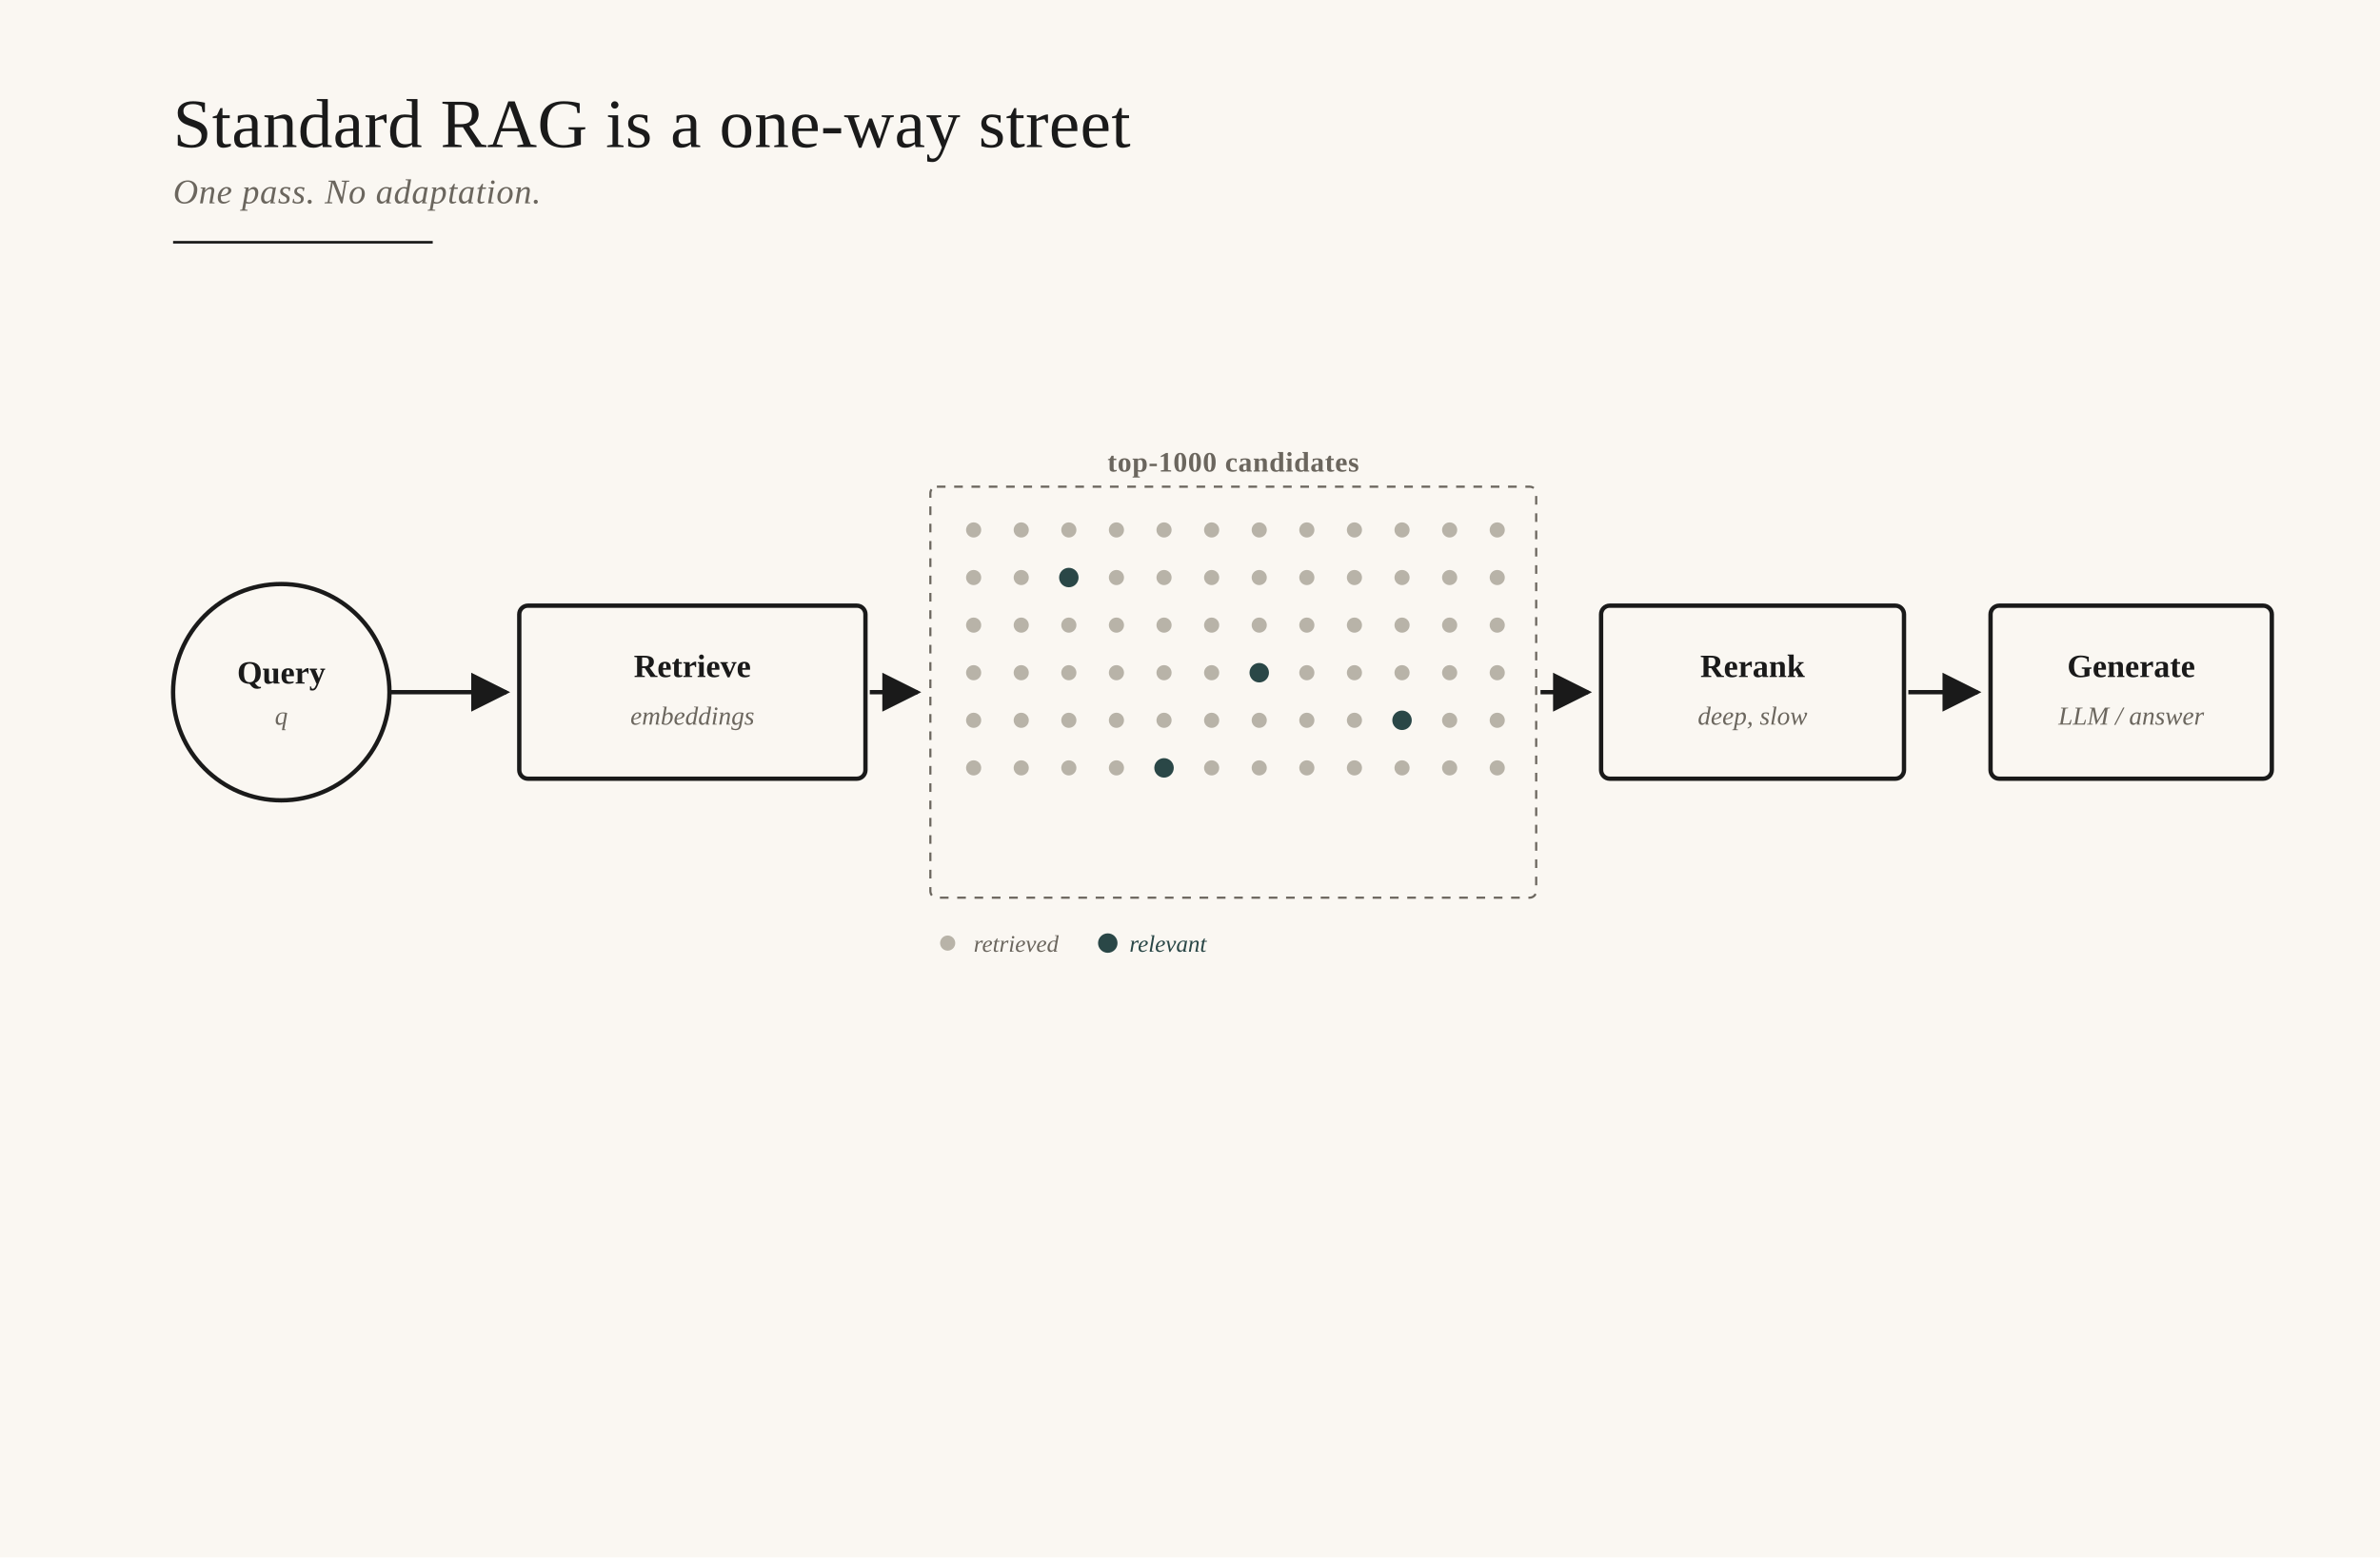
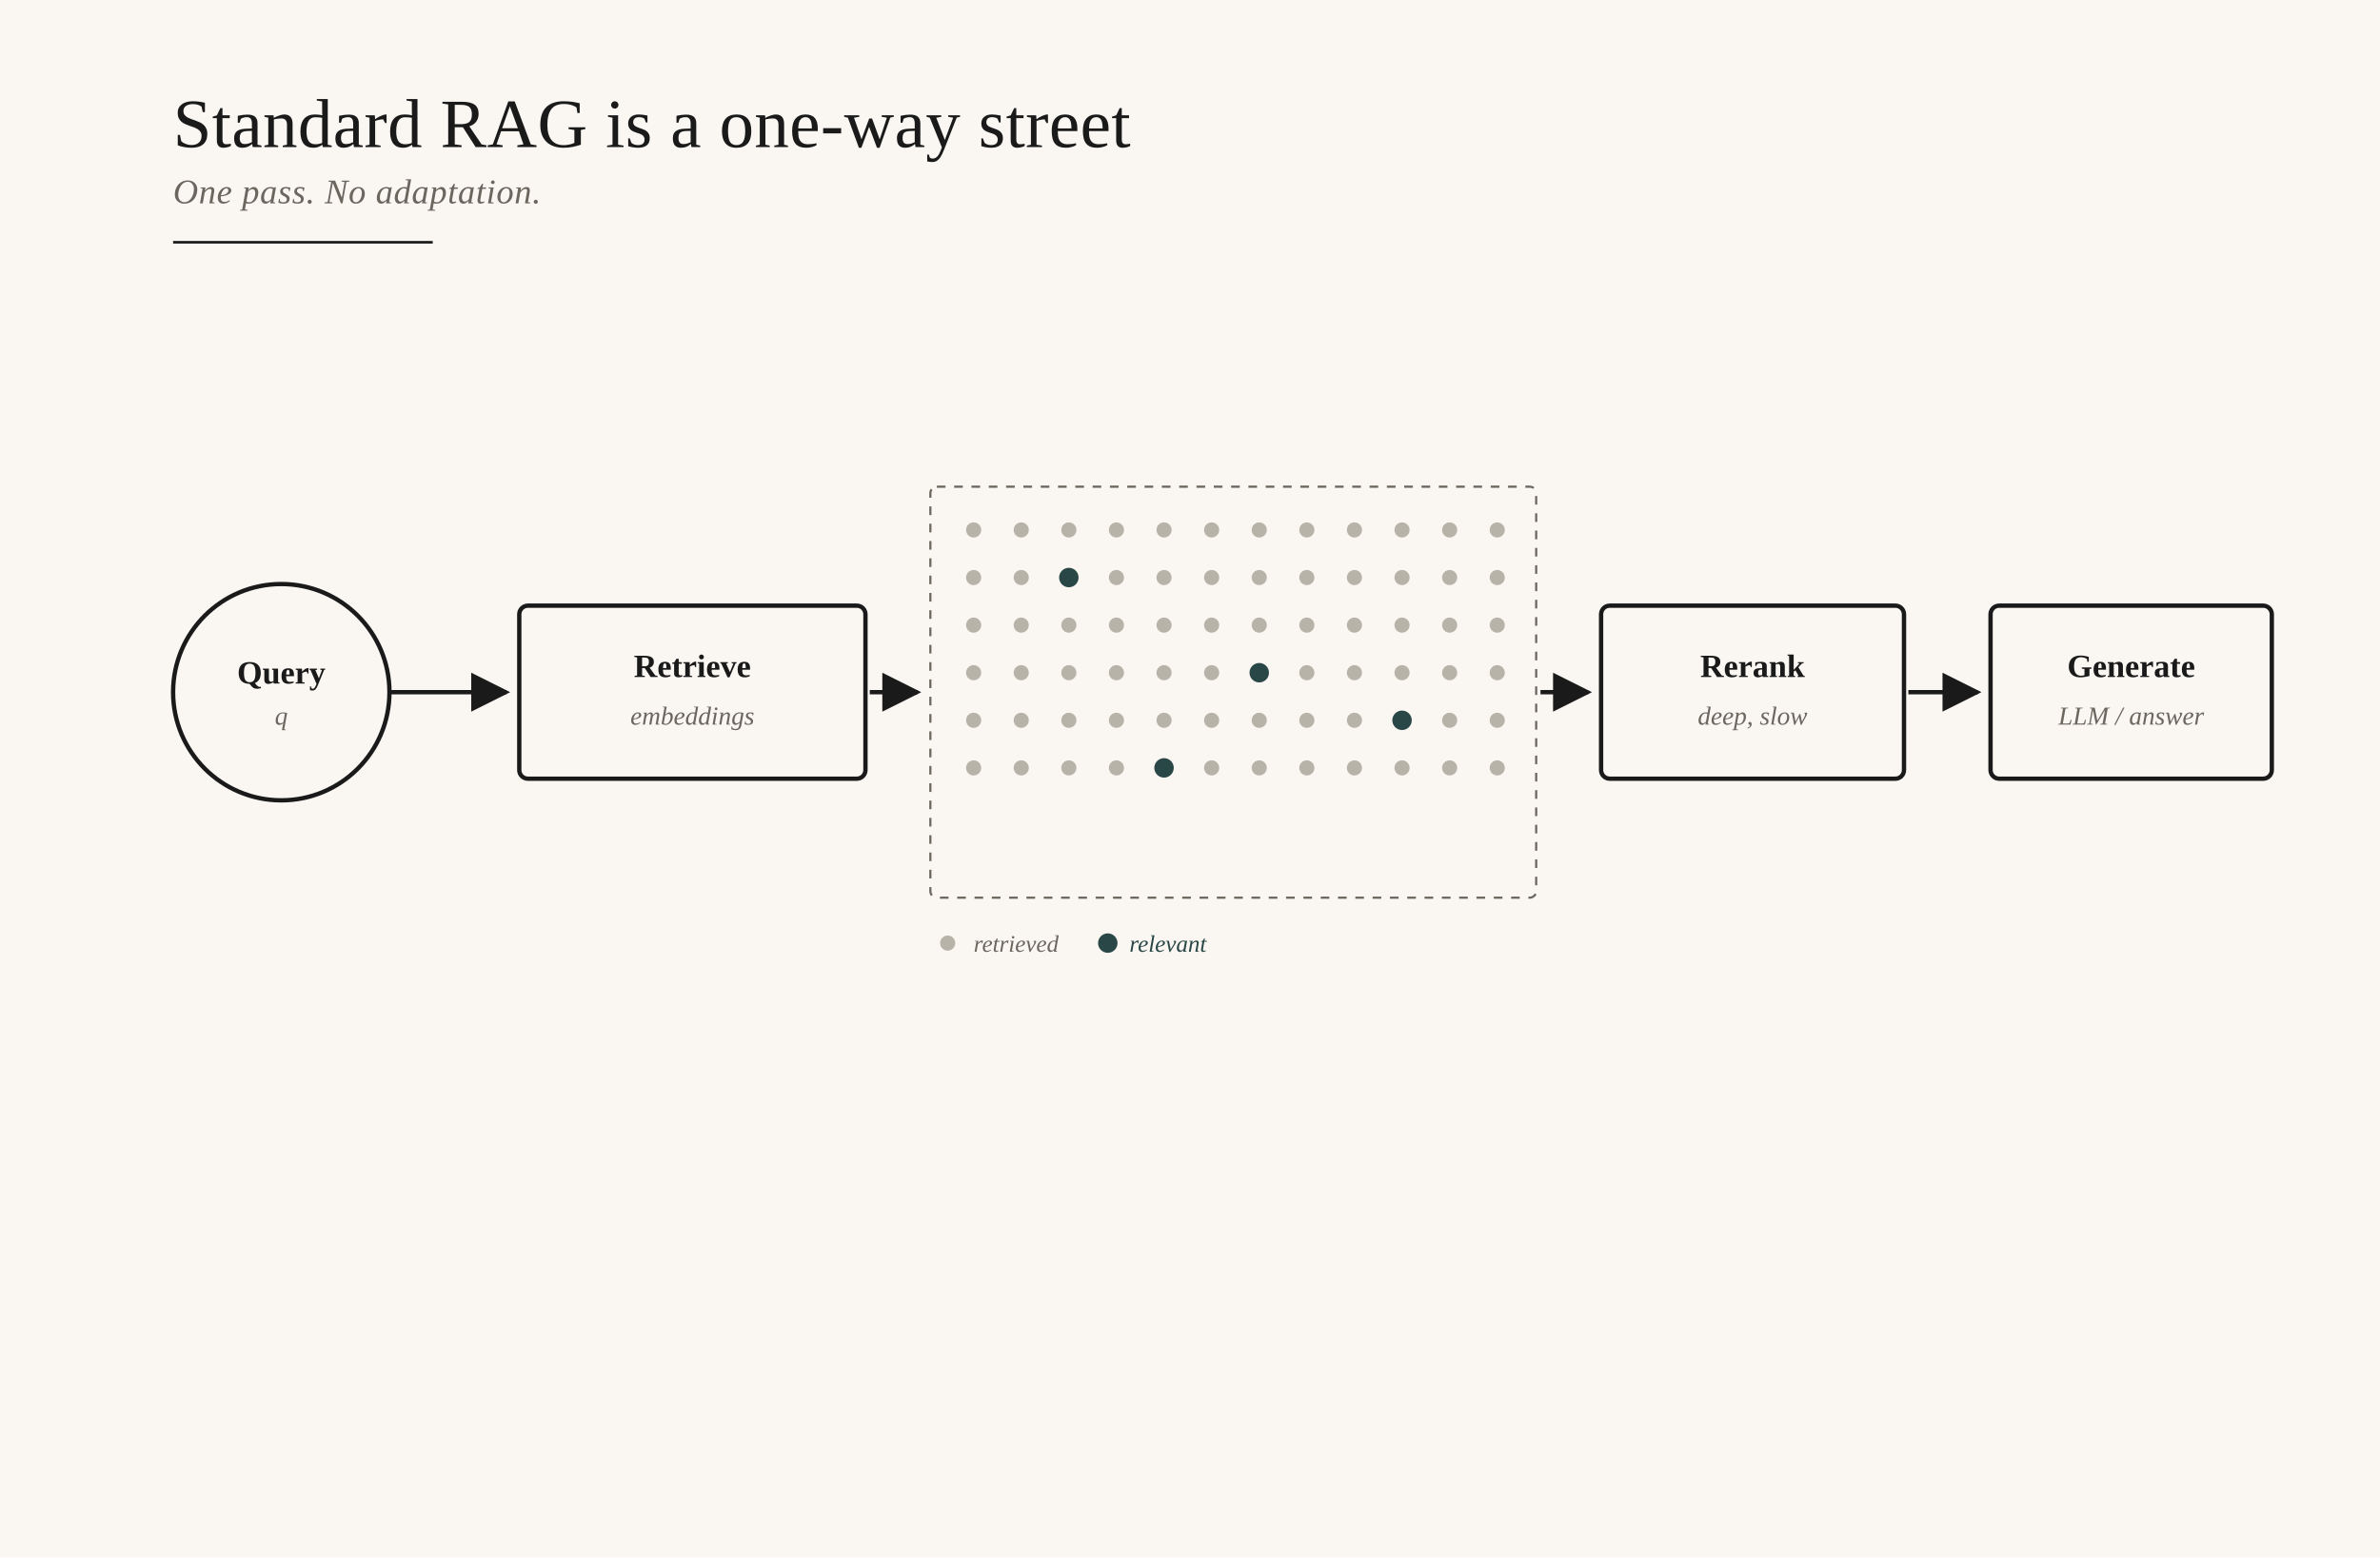
<svg xmlns="http://www.w3.org/2000/svg" viewBox="0 0 1100 720" font-family="Georgia, 'Times New Roman', serif" width="1100" height="720">
  <defs>
    <marker id="arrow" viewBox="0 0 10 10" refX="9" refY="5" markerWidth="9" markerHeight="9" orient="auto">
      <path d="M0,0 L10,5 L0,10 z" fill="#1a1a1a" />
    </marker>
    <marker id="arrowAccent" viewBox="0 0 10 10" refX="9" refY="5" markerWidth="9" markerHeight="9" orient="auto">
      <path d="M0,0 L10,5 L0,10 z" fill="#c8553d" />
    </marker>
  </defs>
  <rect width="1100" height="720" fill="#faf7f2" />
  <text x="80" y="68" font-size="32" font-weight="400" fill="#1a1a1a" letter-spacing="0.2">Standard RAG is a one-way street</text>
  <text x="80" y="94" font-size="16" font-style="italic" fill="#6b665e" letter-spacing="0.3">One pass. No adaptation.</text>
  <line x1="80" y1="112" x2="200" y2="112" stroke="#1a1a1a" stroke-width="1.2" />
  <g>
    <circle cx="130" cy="320" r="50" fill="#faf7f2" stroke="#1a1a1a" stroke-width="2" />
    <text x="130" y="316" font-size="15" fill="#1a1a1a" text-anchor="middle" font-weight="600">Query</text>
    <text x="130" y="335" font-size="12" fill="#6b665e" text-anchor="middle" font-style="italic">q</text>
  </g>
  <g>
    <rect x="240" y="280" width="160" height="80" fill="#faf7f2" stroke="#1a1a1a" stroke-width="2" rx="4" />
    <text x="320" y="313" font-size="15" fill="#1a1a1a" text-anchor="middle" font-weight="600">Retrieve</text>
    <text x="320" y="335" font-size="12" fill="#6b665e" text-anchor="middle" font-style="italic">embeddings</text>
  </g>
  <rect x="430" y="225" width="280" height="190" fill="none" stroke="#6b665e" stroke-width="1" stroke-dasharray="4,4" rx="3" />
-   <text x="570" y="218" font-size="13" fill="#6b665e" text-anchor="middle" font-weight="600" letter-spacing="0.3">top-1000 candidates</text>
  <g fill="#b8b3a8">
    <circle cx="450" cy="245" r="3.5" />
    <circle cx="472" cy="245" r="3.5" />
    <circle cx="494" cy="245" r="3.5" />
    <circle cx="516" cy="245" r="3.5" />
    <circle cx="538" cy="245" r="3.5" />
    <circle cx="560" cy="245" r="3.5" />
    <circle cx="582" cy="245" r="3.5" />
    <circle cx="604" cy="245" r="3.5" />
    <circle cx="626" cy="245" r="3.5" />
    <circle cx="648" cy="245" r="3.5" />
    <circle cx="670" cy="245" r="3.5" />
    <circle cx="692" cy="245" r="3.5" />
    <circle cx="450" cy="267" r="3.5" />
    <circle cx="472" cy="267" r="3.5" />
    <circle cx="494" cy="267" r="3.5" />
    <circle cx="516" cy="267" r="3.5" />
    <circle cx="538" cy="267" r="3.5" />
    <circle cx="560" cy="267" r="3.5" />
    <circle cx="582" cy="267" r="3.5" />
    <circle cx="604" cy="267" r="3.5" />
    <circle cx="626" cy="267" r="3.5" />
    <circle cx="648" cy="267" r="3.5" />
    <circle cx="670" cy="267" r="3.5" />
    <circle cx="692" cy="267" r="3.5" />
    <circle cx="450" cy="289" r="3.5" />
    <circle cx="472" cy="289" r="3.5" />
    <circle cx="494" cy="289" r="3.5" />
    <circle cx="516" cy="289" r="3.5" />
    <circle cx="538" cy="289" r="3.5" />
    <circle cx="560" cy="289" r="3.5" />
    <circle cx="582" cy="289" r="3.5" />
    <circle cx="604" cy="289" r="3.5" />
    <circle cx="626" cy="289" r="3.5" />
    <circle cx="648" cy="289" r="3.5" />
    <circle cx="670" cy="289" r="3.5" />
    <circle cx="692" cy="289" r="3.5" />
    <circle cx="450" cy="311" r="3.5" />
    <circle cx="472" cy="311" r="3.5" />
    <circle cx="494" cy="311" r="3.5" />
    <circle cx="516" cy="311" r="3.5" />
    <circle cx="538" cy="311" r="3.5" />
    <circle cx="560" cy="311" r="3.5" />
    <circle cx="582" cy="311" r="3.5" />
    <circle cx="604" cy="311" r="3.5" />
    <circle cx="626" cy="311" r="3.5" />
    <circle cx="648" cy="311" r="3.5" />
    <circle cx="670" cy="311" r="3.5" />
    <circle cx="692" cy="311" r="3.5" />
    <circle cx="450" cy="333" r="3.5" />
    <circle cx="472" cy="333" r="3.5" />
    <circle cx="494" cy="333" r="3.5" />
    <circle cx="516" cy="333" r="3.5" />
    <circle cx="538" cy="333" r="3.5" />
    <circle cx="560" cy="333" r="3.5" />
    <circle cx="582" cy="333" r="3.5" />
    <circle cx="604" cy="333" r="3.5" />
    <circle cx="626" cy="333" r="3.5" />
    <circle cx="648" cy="333" r="3.5" />
    <circle cx="670" cy="333" r="3.5" />
    <circle cx="692" cy="333" r="3.5" />
    <circle cx="450" cy="355" r="3.5" />
    <circle cx="472" cy="355" r="3.5" />
    <circle cx="494" cy="355" r="3.5" />
    <circle cx="516" cy="355" r="3.5" />
    <circle cx="538" cy="355" r="3.5" />
    <circle cx="560" cy="355" r="3.5" />
    <circle cx="582" cy="355" r="3.5" />
    <circle cx="604" cy="355" r="3.5" />
    <circle cx="626" cy="355" r="3.5" />
    <circle cx="648" cy="355" r="3.5" />
    <circle cx="670" cy="355" r="3.5" />
    <circle cx="692" cy="355" r="3.5" />
  </g>
  <g fill="#2a4747">
    <circle cx="494" cy="267" r="4.5" />
    <circle cx="582" cy="311" r="4.5" />
    <circle cx="648" cy="333" r="4.5" />
    <circle cx="538" cy="355" r="4.5" />
  </g>
  <g font-size="11" fill="#6b665e" font-style="italic">
    <circle cx="438" cy="436" r="3.5" fill="#b8b3a8" />
    <text x="450" y="440">retrieved</text>
    <circle cx="512" cy="436" r="4.5" fill="#2a4747" />
    <text x="522" y="440" fill="#2a4747">relevant</text>
  </g>
  <g>
    <rect x="740" y="280" width="140" height="80" fill="#faf7f2" stroke="#1a1a1a" stroke-width="2" rx="4" />
    <text x="810" y="313" font-size="15" fill="#1a1a1a" text-anchor="middle" font-weight="600">Rerank</text>
    <text x="810" y="335" font-size="12" fill="#6b665e" text-anchor="middle" font-style="italic">deep, slow</text>
  </g>
  <g>
    <rect x="920" y="280" width="130" height="80" fill="#faf7f2" stroke="#1a1a1a" stroke-width="2" rx="4" />
    <text x="985" y="313" font-size="15" fill="#1a1a1a" text-anchor="middle" font-weight="600">Generate</text>
    <text x="985" y="335" font-size="12" fill="#6b665e" text-anchor="middle" font-style="italic">LLM / answer</text>
  </g>
  <line x1="180" y1="320" x2="234" y2="320" stroke="#1a1a1a" stroke-width="2" marker-end="url(#arrow)" />
  <line x1="402" y1="320" x2="424" y2="320" stroke="#1a1a1a" stroke-width="2" marker-end="url(#arrow)" />
  <line x1="712" y1="320" x2="734" y2="320" stroke="#1a1a1a" stroke-width="2" marker-end="url(#arrow)" />
  <line x1="882" y1="320" x2="914" y2="320" stroke="#1a1a1a" stroke-width="2" marker-end="url(#arrow)" />
</svg>
